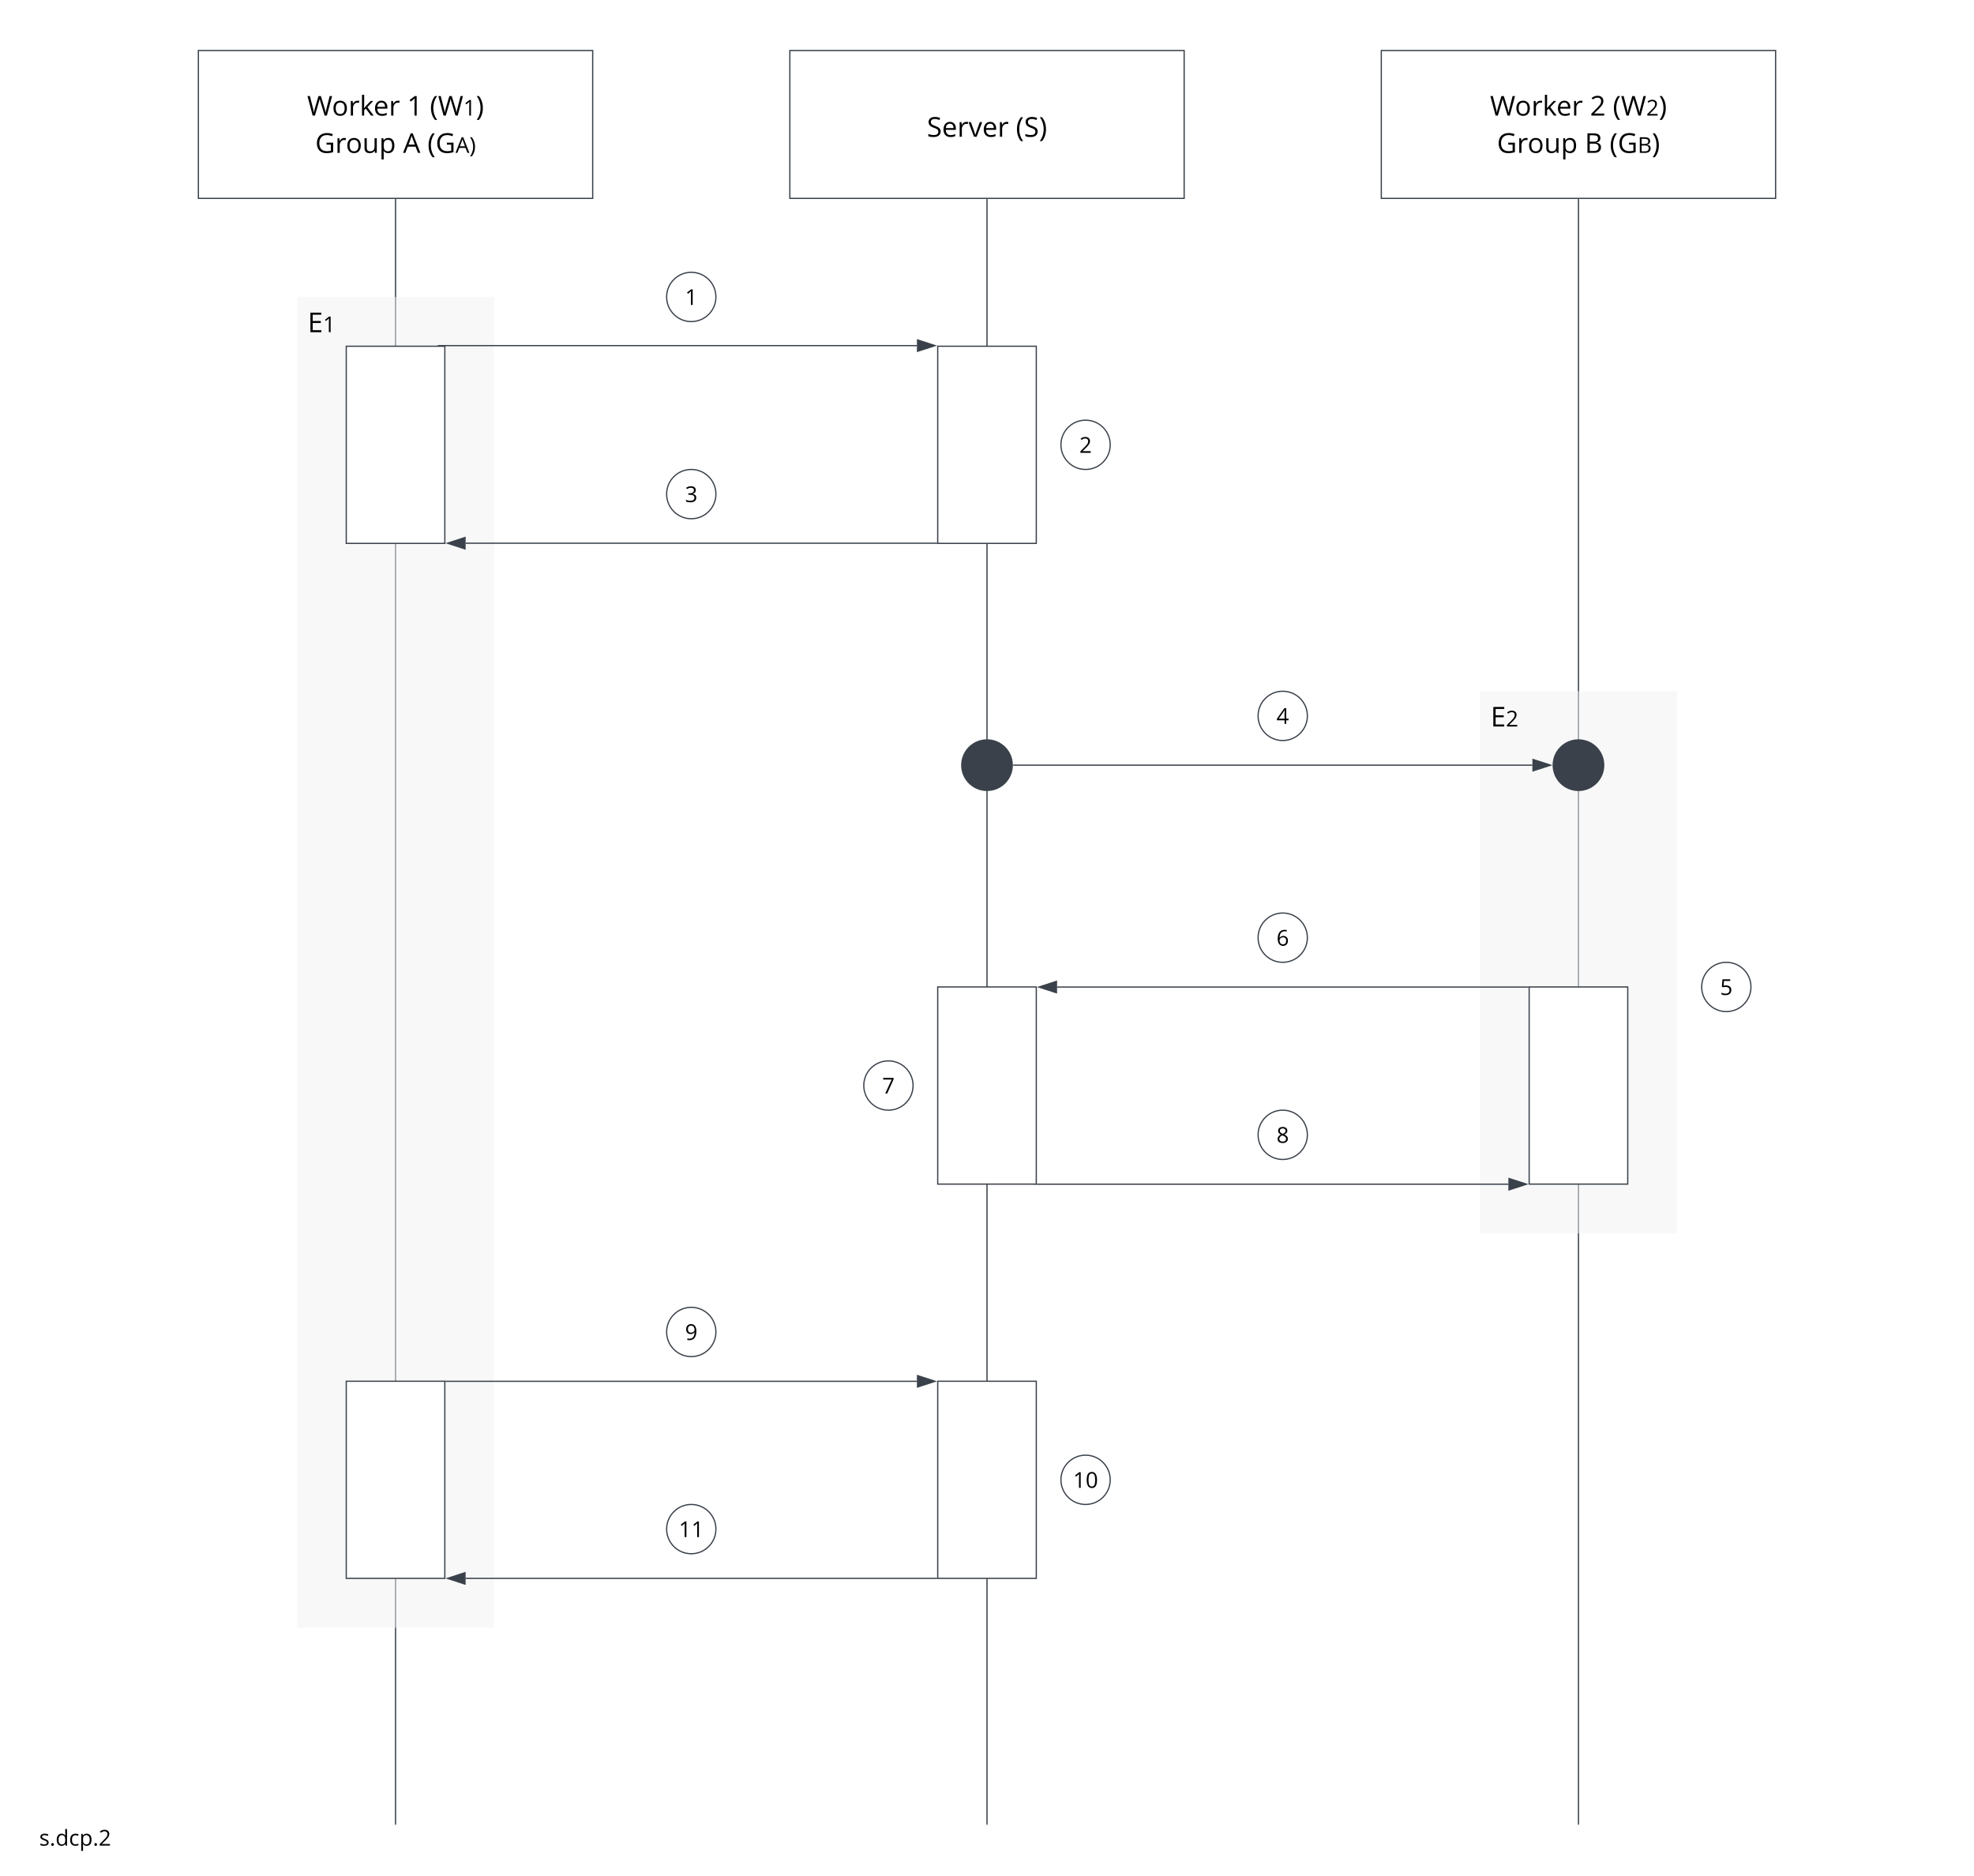
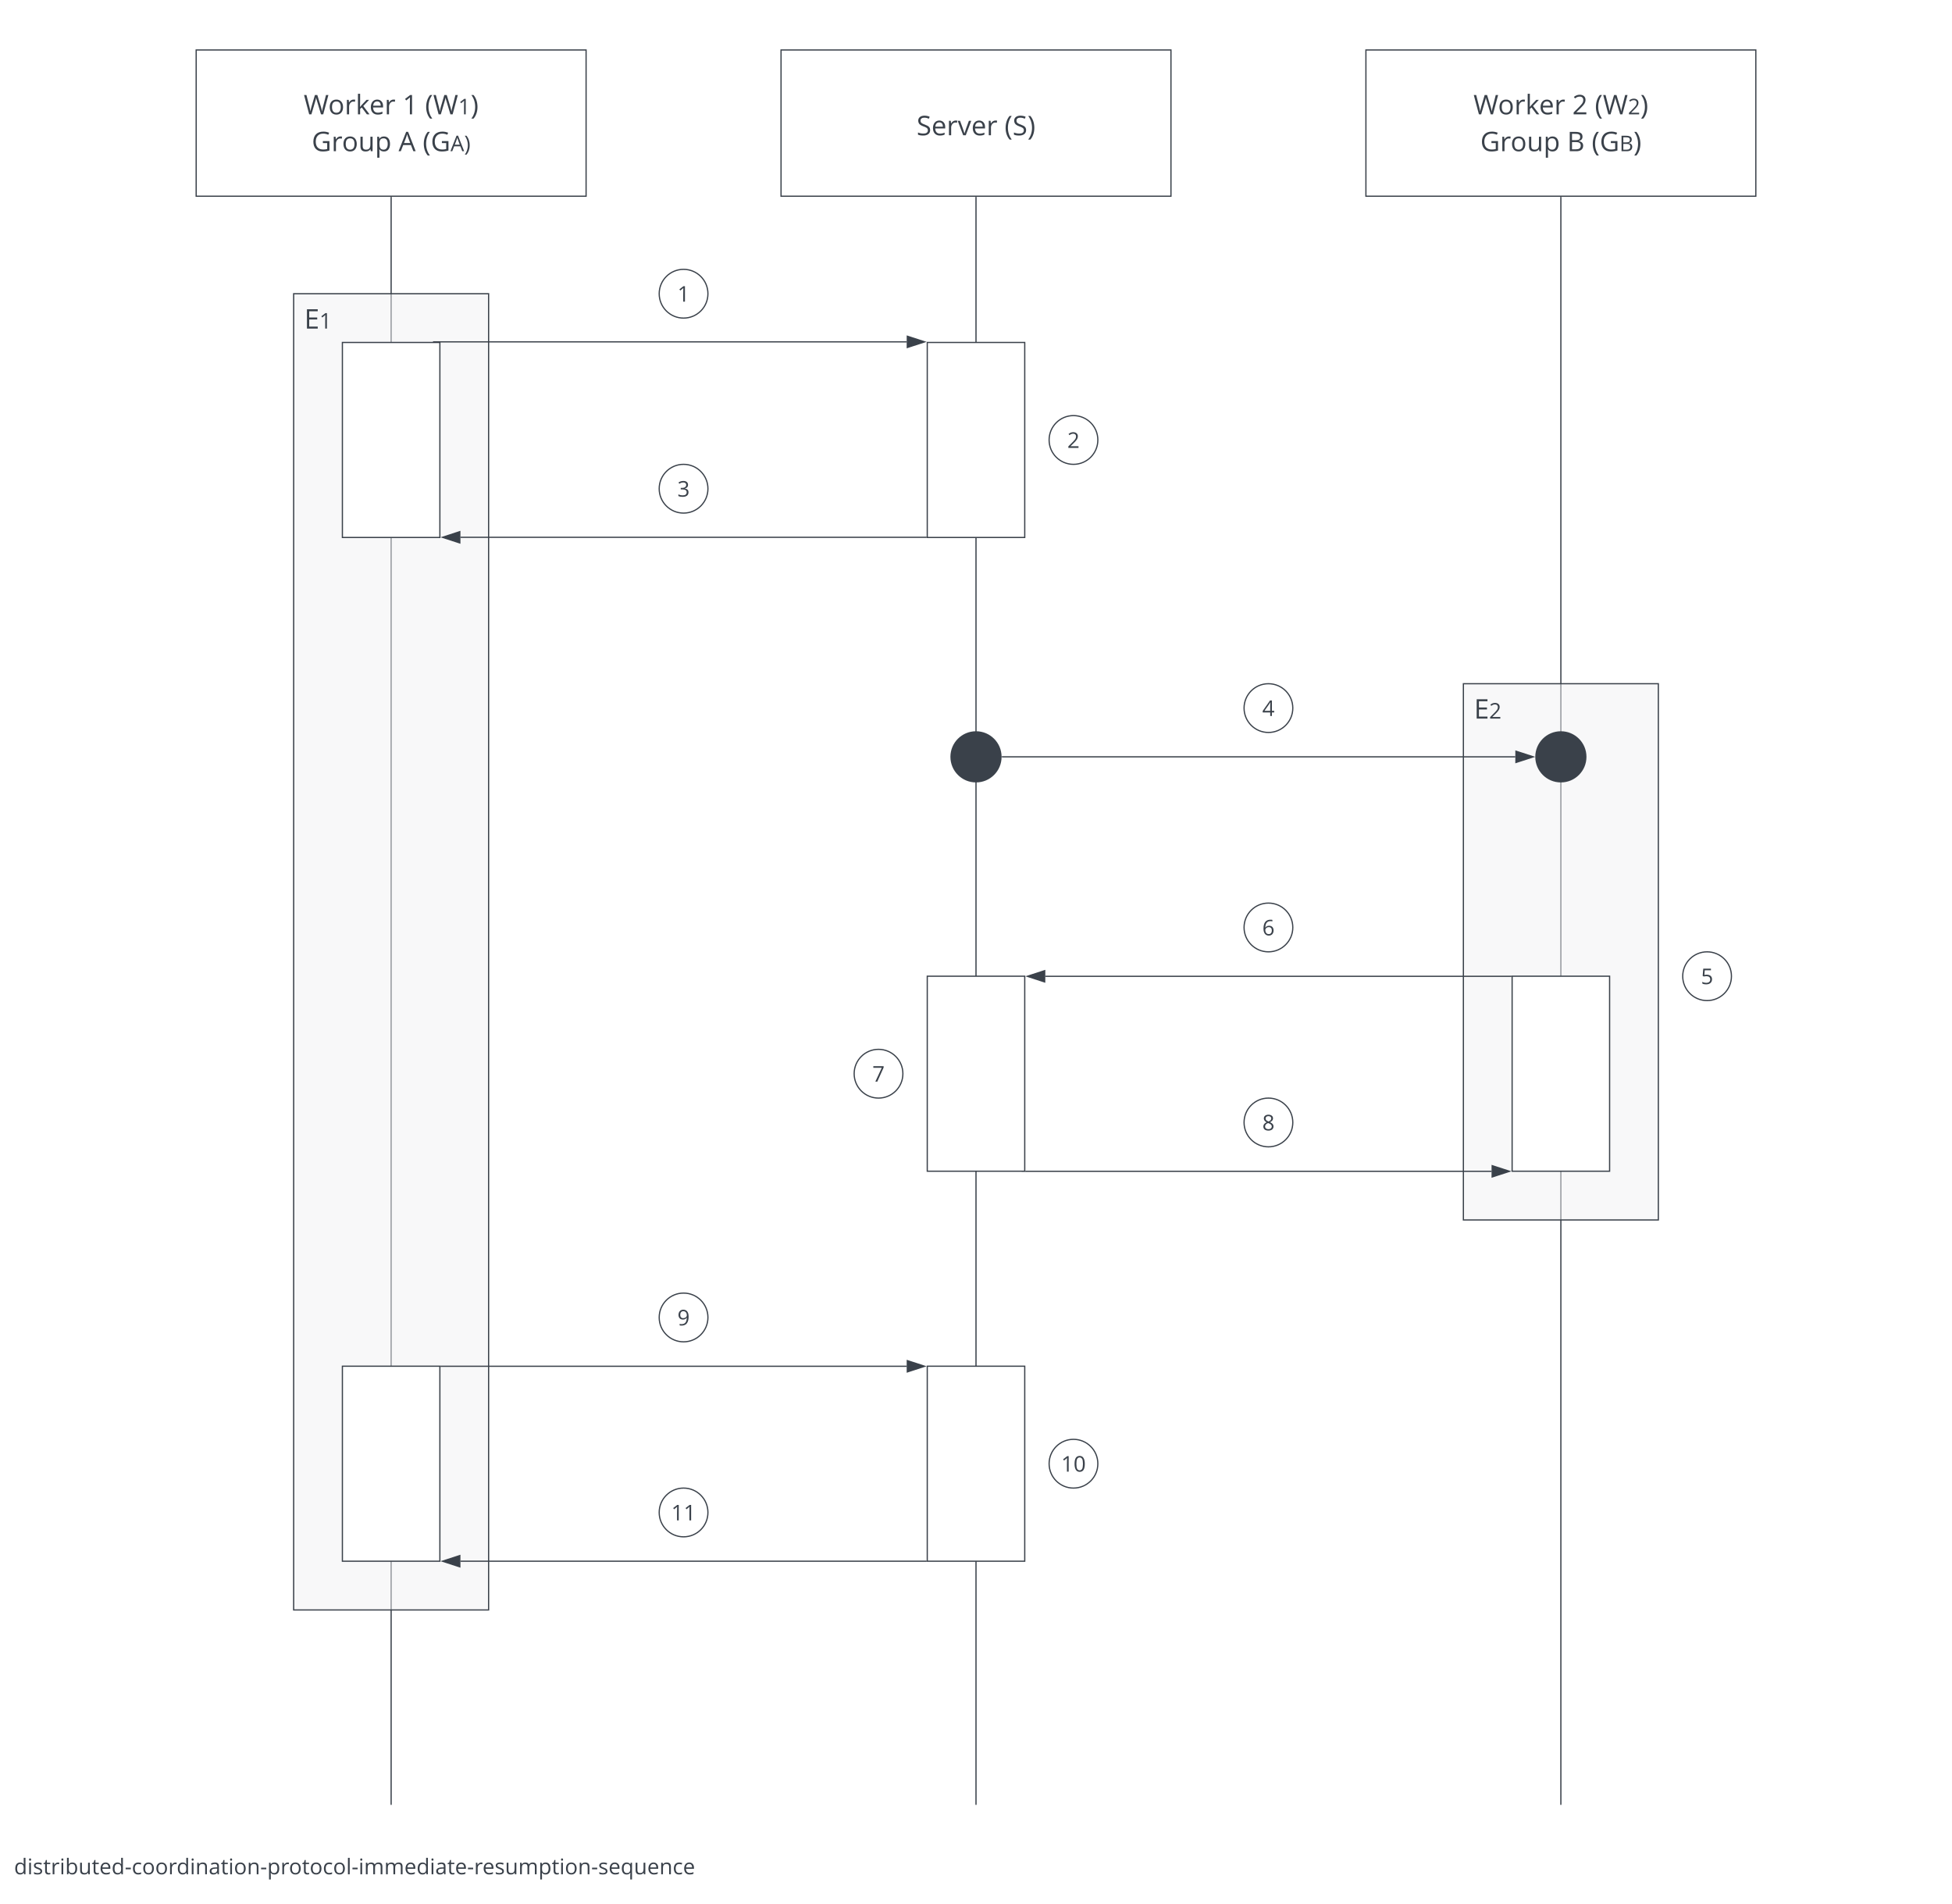
- <svg xmlns="http://www.w3.org/2000/svg" xmlns:ns1="lucid" xmlns:xlink="http://www.w3.org/1999/xlink" width="1602" height="1522">
+ <svg xmlns="http://www.w3.org/2000/svg" xmlns:ns1="lucid" xmlns:xlink="http://www.w3.org/1999/xlink" width="1602" height="1562">
  <g transform="translate(-479 1001)" ns1:page-tab-id="0_0">
    <path d="M0-1500h2500v2500H0z" fill="#fff" />
-     <path d="M480-994a6 6 0 0 1 6-6h1588a6 6 0 0 1 6 6V514a6 6 0 0 1-6 6H486a6 6 0 0 1-6-6z" stroke="#000" stroke-opacity="0" stroke-width="2" fill="#fff" />
+     <path d="M480-994a6 6 0 0 1 6-6h1588a6 6 0 0 1 6 6V554a6 6 0 0 1-6 6H486a6 6 0 0 1-6-6z" stroke="#000" stroke-opacity="0" stroke-width="2" fill="#fff" />
    <path d="M1760-839V479.5" stroke="#3a414a" fill="none" />
    <path d="M1760.47-839h-.94v-.5h.94z" stroke="#3a414a" stroke-width=".05" fill="#3a414a" />
    <path d="M1760 479.5v.5M1280-839V479.5" stroke="#3a414a" fill="none" />
    <path d="M1280.47-839h-.94v-.5h.94z" stroke="#3a414a" stroke-width=".05" fill="#3a414a" />
    <path d="M1280 479.5v.5M800-839V479.5" stroke="#3a414a" fill="none" />
    <path d="M800.48-839h-.96v-.5h.96z" stroke="#3a414a" stroke-width=".05" fill="#3a414a" />
    <path d="M800 479.5v.5" stroke="#3a414a" fill="none" />
-     <path d="M1680-440h160V0h-160zM720-760h160V320H720z" stroke="#000" stroke-opacity="0" fill="#f2f3f5" fill-opacity=".5" />
+     <path d="M1680-440h160V0h-160zM720-760h160V320H720z" stroke="#3a414a" fill="#f2f3f5" fill-opacity=".5" />
    <path d="M640-960h320v120H640z" stroke="#3a414a" fill="#fff" />
    <use xlink:href="#a" transform="matrix(1,0,0,1,645,-955) translate(83.24002 47.81467)" />
    <use xlink:href="#b" transform="matrix(1,0,0,1,645,-955) translate(164.3924 47.81467)" />
    <use xlink:href="#c" transform="matrix(1,0,0,1,645,-955) translate(182.8711 47.81467)" />
    <use xlink:href="#d" transform="matrix(1,0,0,1,645,-955) translate(89.82205 78.07726)" />
    <use xlink:href="#e" transform="matrix(1,0,0,1,645,-955) translate(161.0786 78.07726)" />
    <use xlink:href="#f" transform="matrix(1,0,0,1,645,-955) translate(180.9136 78.07726)" />
    <path d="M1120-960h320v120h-320z" stroke="#3a414a" fill="#fff" />
    <use xlink:href="#g" transform="matrix(1,0,0,1,1125,-955) translate(106.237 65.00217)" />
    <use xlink:href="#h" transform="matrix(1,0,0,1,1125,-955) translate(178.4158 65.00217)" />
    <path d="M1600-960h320v120h-320z" stroke="#3a414a" fill="#fff" />
    <use xlink:href="#a" transform="matrix(1,0,0,1,1605,-955) translate(83.24002 47.81467)" />
    <use xlink:href="#i" transform="matrix(1,0,0,1,1605,-955) translate(164.3924 47.81467)" />
    <use xlink:href="#j" transform="matrix(1,0,0,1,1605,-955) translate(182.8711 47.81467)" />
    <use xlink:href="#d" transform="matrix(1,0,0,1,1605,-955) translate(88.86176 78.07726)" />
    <use xlink:href="#k" transform="matrix(1,0,0,1,1605,-955) translate(160.1183 78.07726)" />
    <use xlink:href="#l" transform="matrix(1,0,0,1,1605,-955) translate(180.2897 78.07726)" />
    <path d="M760-720h80v160h-80zM1240-720h80v160h-80z" stroke="#3a414a" fill="#fff" />
    <path d="M1300-380c0 11.05-8.95 20-20 20s-20-8.95-20-20 8.95-20 20-20 20 8.95 20 20zM1780-380c0 11.05-8.95 20-20 20s-20-8.95-20-20 8.95-20 20-20 20 8.95 20 20z" stroke="#3a414a" stroke-width="2" fill="#3a414a" />
    <path d="M1301.5-380h421.1" stroke="#3a414a" fill="none" />
    <path d="M1301.5-379.52h-.55l.05-.44-.02-.52h.53z" stroke="#3a414a" stroke-width=".05" fill="#3a414a" />
    <path d="M1737.38-380l-14.27 4.63.02-9.26z" stroke="#3a414a" fill="#3a414a" />
    <path d="M720-754a6 6 0 0 1 6-6h28a6 6 0 0 1 6 6v28a6 6 0 0 1-6 6h-28a6 6 0 0 1-6-6z" fill="none" />
    <use xlink:href="#m" transform="matrix(1,0,0,1,720,-760) translate(8.738064 28.62088)" />
    <path d="M834.36-720.5h388.75" stroke="#3a414a" fill="none" />
    <path stroke="#3a414a" stroke-width=".05" fill="#3a414a" />
    <path d="M1237.88-720.5l-14.27 4.63.02-9.26z" stroke="#3a414a" fill="#3a414a" />
    <path d="M1239-560.14H856.88" stroke="#3a414a" fill="none" />
    <path d="M1239.5-559.67h-.5v-.95h.5z" stroke="#3a414a" stroke-width=".05" fill="#3a414a" />
    <path d="M842.12-560.14l14.26-4.64v9.27z" stroke="#3a414a" fill="#3a414a" />
    <path d="M1240-200h80v160h-80zM760 120h80v160h-80zM1240 120h80v160h-80zM1720-200h80v160h-80z" stroke="#3a414a" fill="#fff" />
    <path d="M841 120.05h382.12" stroke="#3a414a" fill="none" />
    <path d="M841 120.53h-.5v-.95h.5z" stroke="#3a414a" stroke-width=".05" fill="#3a414a" />
    <path d="M1237.88 120.05l-14.26 4.64v-9.28z" stroke="#3a414a" fill="#3a414a" />
    <path d="M1239 280H856.88" stroke="#3a414a" fill="none" />
    <path d="M1239.5 280.48h-.5v-.96h.5z" stroke="#3a414a" stroke-width=".05" fill="#3a414a" />
    <path d="M842.12 280l14.26-4.63v9.26z" stroke="#3a414a" fill="#3a414a" />
    <path d="M1719-199.92h-382.12" stroke="#3a414a" fill="none" />
    <path d="M1719.5-199.45h-.5v-.95h.5z" stroke="#3a414a" stroke-width=".05" fill="#3a414a" />
    <path d="M1322.12-199.92l14.27-4.64-.02 9.27z" stroke="#3a414a" fill="#3a414a" />
    <path d="M1060-760c0 11.05-8.95 20-20 20s-20-8.95-20-20 8.95-20 20-20 20 8.95 20 20z" stroke="#3a414a" fill-opacity="0" />
    <use xlink:href="#n" transform="matrix(1,0,0,1,1020,-780) translate(14.92253 26.50174)" />
    <path d="M1380-640c0 11.05-8.95 20-20 20s-20-8.95-20-20 8.95-20 20-20 20 8.95 20 20z" stroke="#3a414a" fill-opacity="0" />
    <use xlink:href="#o" transform="matrix(1,0,0,1,1340,-660) translate(14.92253 26.50174)" />
    <path d="M1680-434a6 6 0 0 1 6-6h28a6 6 0 0 1 6 6v28a6 6 0 0 1-6 6h-28a6 6 0 0 1-6-6z" fill="none" />
    <use xlink:href="#p" transform="matrix(1,0,0,1,1680,-440) translate(8.738064 28.62088)" />
    <path d="M1060-600c0 11.05-8.95 20-20 20s-20-8.95-20-20 8.95-20 20-20 20 8.95 20 20z" stroke="#3a414a" fill-opacity="0" />
    <use xlink:href="#q" transform="matrix(1,0,0,1,1020,-620) translate(14.92253 26.50174)" />
    <path d="M1540-420c0 11.05-8.95 20-20 20s-20-8.95-20-20 8.95-20 20-20 20 8.95 20 20z" stroke="#3a414a" fill-opacity="0" />
    <use xlink:href="#r" transform="matrix(1,0,0,1,1500,-440) translate(14.92253 26.50174)" />
    <path d="M1900-200c0 11.05-8.95 20-20 20s-20-8.95-20-20 8.95-20 20-20 20 8.95 20 20z" stroke="#3a414a" fill-opacity="0" />
    <use xlink:href="#s" transform="matrix(1,0,0,1,1860,-220) translate(14.92253 26.50174)" />
    <path d="M1540-240c0 11.05-8.95 20-20 20s-20-8.95-20-20 8.95-20 20-20 20 8.95 20 20z" stroke="#3a414a" fill-opacity="0" />
    <use xlink:href="#t" transform="matrix(1,0,0,1,1500,-260) translate(14.92253 26.50174)" />
    <path d="M1540-80c0 11.05-8.95 20-20 20s-20-8.95-20-20 8.95-20 20-20 20 8.95 20 20z" stroke="#3a414a" fill-opacity="0" />
    <use xlink:href="#u" transform="matrix(1,0,0,1,1500,-100) translate(14.92253 26.50174)" />
    <path d="M1220-120c0 11.05-8.95 20-20 20s-20-8.95-20-20 8.95-20 20-20 20 8.95 20 20z" stroke="#3a414a" fill-opacity="0" />
    <use xlink:href="#v" transform="matrix(1,0,0,1,1180,-140) translate(14.92253 26.50174)" />
    <path d="M1060 80c0 11.05-8.95 20-20 20s-20-8.95-20-20 8.95-20 20-20 20 8.95 20 20z" stroke="#3a414a" fill-opacity="0" />
    <g>
      <use xlink:href="#w" transform="matrix(1,0,0,1,1020,60) translate(14.92253 26.50174)" />
    </g>
    <path d="M1380 200c0 11.05-8.95 20-20 20s-20-8.95-20-20 8.95-20 20-20 20 8.95 20 20z" stroke="#3a414a" fill-opacity="0" />
    <g>
      <use xlink:href="#x" transform="matrix(1,0,0,1,1340,180) translate(9.840069 26.50174)" />
    </g>
    <path d="M1060 240c0 11.05-8.95 20-20 20s-20-8.95-20-20 8.95-20 20-20 20 8.95 20 20z" stroke="#3a414a" fill-opacity="0" />
    <g>
      <use xlink:href="#y" transform="matrix(1,0,0,1,1020,220) translate(9.840069 26.50174)" />
    </g>
    <path d="M1321-39.92h382.12" stroke="#3a414a" fill="none" />
    <path d="M1321-39.44h-3.5v-.06h3v-.9h.5z" stroke="#3a414a" stroke-width=".05" fill="#3a414a" />
    <path d="M1717.88-39.92l-14.27 4.64.02-9.27z" stroke="#3a414a" fill="#3a414a" />
-     <path d="M480 466a6 6 0 0 1 6-6h108a6 6 0 0 1 6 6v48a6 6 0 0 1-6 6H486a6 6 0 0 1-6-6z" fill="none" />
-     <g>
-       <use xlink:href="#z" transform="matrix(1,0,0,1,480,460) translate(30.82031 36.8967)" />
+     <path d="M480 506a6 6 0 0 1 6-6h568a6 6 0 0 1 6 6v48a6 6 0 0 1-6 6H486a6 6 0 0 1-6-6z" fill="none" />
+     <g>
+       <use xlink:href="#z" transform="matrix(1,0,0,1,480,500) translate(10.53819 36.8967)" />
    </g>
    <defs>
-       <path d="M1477 0h-168c-114-383-232-756-342-1143-19-66-26-106-27-119-15 88-39 184-70 289L584 0H416L27-1462h180l231 903c32 127 55 241 70 344 18-122 46-241 80-358l262-889h180l275 897c32 103 59 220 81 350 13-95 37-210 72-346l230-901h180" id="A" />
-       <path d="M621-1116c316 0 501 239 501 567 0 339-180 575-508 569S119-212 115-549c-4-339 178-567 506-567zm-5 141c-239 0-329 168-329 426 0 255 93 430 331 430s332-174 332-430-95-426-334-426" id="B" />
-       <path d="M340-893c80-153 237-262 467-211l-23 154c-45-10-85-15-120-15-184-3-322 182-322 377V0H176v-1096h137l19 203h8" id="C" />
-       <path d="M340-561c134-179 332-366 485-535h197L578-629 1053 0H852L465-518 340-410V0H176v-1556h164c-4 336 9 669-8 995h8" id="D" />
-       <path d="M995-51C878-2 799 19 639 20c-329 2-524-221-524-559 0-326 172-577 481-577 278 0 451 210 446 493v105H287c4 242 121 392 358 393 118 0 235-25 350-74v148zM864-653c2-195-85-324-270-324-190 0-288 139-303 324h573" id="E" />
+       <path fill="#3a414a" d="M1477 0h-168c-114-383-232-756-342-1143-19-66-26-106-27-119-15 88-39 184-70 289L584 0H416L27-1462h180l231 903c32 127 55 241 70 344 18-122 46-241 80-358l262-889h180l275 897c32 103 59 220 81 350 13-95 37-210 72-346l230-901h180" id="A" />
+       <path fill="#3a414a" d="M621-1116c316 0 501 239 501 567 0 339-180 575-508 569S119-212 115-549c-4-339 178-567 506-567zm-5 141c-239 0-329 168-329 426 0 255 93 430 331 430s332-174 332-430-95-426-334-426" id="B" />
+       <path fill="#3a414a" d="M340-893c80-153 237-262 467-211l-23 154c-45-10-85-15-120-15-184-3-322 182-322 377V0H176v-1096h137l19 203h8" id="C" />
+       <path fill="#3a414a" d="M340-561c134-179 332-366 485-535h197L578-629 1053 0H852L465-518 340-410V0H176v-1556h164c-4 336 9 669-8 995h8" id="D" />
+       <path fill="#3a414a" d="M995-51C878-2 799 19 639 20c-329 2-524-221-524-559 0-326 172-577 481-577 278 0 451 210 446 493v105H287c4 242 121 392 358 393 118 0 235-25 350-74v148zM864-653c2-195-85-324-270-324-190 0-288 139-303 324h573" id="E" />
      <g id="a">
        <use transform="matrix(0.01085069,0,0,0.01085069,0,0)" xlink:href="#A" />
        <use transform="matrix(0.01085069,0,0,0.01085069,20.12804,0)" xlink:href="#B" />
        <use transform="matrix(0.01085069,0,0,0.01085069,33.55035,0)" xlink:href="#C" />
        <use transform="matrix(0.01085069,0,0,0.01085069,42.62153,0)" xlink:href="#D" />
        <use transform="matrix(0.01085069,0,0,0.01085069,53.84115,0)" xlink:href="#E" />
        <use transform="matrix(0.01085069,0,0,0.01085069,66.30859,0)" xlink:href="#C" />
      </g>
-       <path d="M715 0H553c4-427-9-874 8-1288-79 77-94 81-285 239l-88-114 387-299h140V0" id="F" />
+       <path fill="#3a414a" d="M715 0H553c4-427-9-874 8-1288-79 77-94 81-285 239l-88-114 387-299h140V0" id="F" />
      <use transform="matrix(0.01085069,0,0,0.01085069,0,0)" xlink:href="#F" id="b" />
-       <path d="M383 324C201 116 82-188 82-561c0-378 120-688 301-901h162c-172 227-289 529-289 899 0 361 122 665 287 887H383" id="G" />
-       <path d="M223-1462c182 213 301 524 301 901 0 373-119 679-301 885H63c166-222 287-526 287-887 0-369-117-672-289-899h162" id="H" />
+       <path fill="#3a414a" d="M383 324C201 116 82-188 82-561c0-378 120-688 301-901h162c-172 227-289 529-289 899 0 361 122 665 287 887H383" id="G" />
+       <path fill="#3a414a" d="M223-1462c182 213 301 524 301 901 0 373-119 679-301 885H63c166-222 287-526 287-887 0-369-117-672-289-899h162" id="H" />
      <g id="c">
        <use transform="matrix(0.01085069,0,0,0.01085069,0,0)" xlink:href="#G" />
        <use transform="matrix(0.01085069,0,0,0.01085069,6.575521,0)" xlink:href="#A" />
        <use transform="matrix(0.008680556,0,0,0.008680556,27.14844,0)" xlink:href="#F" />
        <use transform="matrix(0.01085069,0,0,0.01085069,37.31337,0)" xlink:href="#H" />
      </g>
-       <path d="M305-731c0 386 189 602 569 602 101 0 200-12 297-35v-450H844v-152h497v711c-160 50-302 75-514 75-450 0-708-292-702-751 7-475 281-752 758-752 156 0 301 29 436 86l-66 150c-132-56-259-84-381-84-359-3-567 235-567 600" id="I" />
-       <path d="M563 20c-271 0-399-123-399-399v-717h168v711c1 177 76 266 252 266 250 0 331-135 331-401v-576h166V0H944l-24-147h-9C848-44 724 20 563 20" id="J" />
-       <path d="M1141-549c0 329-147 569-455 569-159 0-273-61-344-161h-12c23 199 7 418 12 633H176v-1588h135l23 150h8c77-108 175-170 344-170 311 0 455 237 455 567zm-172-2c0-242-88-424-307-424-256 0-323 154-320 426 3 280 68 430 324 430 213 0 303-196 303-432" id="K" />
+       <path fill="#3a414a" d="M305-731c0 386 189 602 569 602 101 0 200-12 297-35v-450H844v-152h497v711c-160 50-302 75-514 75-450 0-708-292-702-751 7-475 281-752 758-752 156 0 301 29 436 86l-66 150c-132-56-259-84-381-84-359-3-567 235-567 600" id="I" />
+       <path fill="#3a414a" d="M563 20c-271 0-399-123-399-399v-717h168v711c1 177 76 266 252 266 250 0 331-135 331-401v-576h166V0H944l-24-147h-9C848-44 724 20 563 20" id="J" />
+       <path fill="#3a414a" d="M1141-549c0 329-147 569-455 569-159 0-273-61-344-161h-12c23 199 7 418 12 633H176v-1588h135l23 150h8c77-108 175-170 344-170 311 0 455 237 455 567zm-172-2c0-242-88-424-307-424-256 0-323 154-320 426 3 280 68 430 324 430 213 0 303-196 303-432" id="K" />
      <g id="d">
        <use transform="matrix(0.01085069,0,0,0.01085069,0,0)" xlink:href="#I" />
        <use transform="matrix(0.01085069,0,0,0.01085069,16.17839,0)" xlink:href="#C" />
        <use transform="matrix(0.01085069,0,0,0.01085069,24.80469,0)" xlink:href="#B" />
        <use transform="matrix(0.01085069,0,0,0.01085069,38.227,0)" xlink:href="#J" />
        <use transform="matrix(0.01085069,0,0,0.01085069,51.86632,0)" xlink:href="#K" />
      </g>
-       <path d="M1120 0L938-465H352L172 0H0l578-1468h143L1296 0h-176zM885-618c-81-228-168-420-238-664-57 230-159 449-235 664h473" id="L" />
+       <path fill="#3a414a" d="M1120 0L938-465H352L172 0H0l578-1468h143L1296 0h-176zM885-618c-81-228-168-420-238-664-57 230-159 449-235 664h473" id="L" />
      <use transform="matrix(0.01085069,0,0,0.01085069,0,0)" xlink:href="#L" id="e" />
      <g id="f">
        <use transform="matrix(0.01085069,0,0,0.01085069,0,0)" xlink:href="#G" />
        <use transform="matrix(0.01085069,0,0,0.01085069,6.575521,0)" xlink:href="#I" />
        <use transform="matrix(0.008680556,0,0,0.008680556,22.75391,0)" xlink:href="#L" />
        <use transform="matrix(0.008680556,0,0,0.008680556,34.00391,0)" xlink:href="#H" />
      </g>
-       <path d="M584-1331c-162 0-287 69-287 219 0 118 43 164 123 214 44 28 112 56 203 89 153 55 259 113 317 176s86 144 86 244c-1 276-228 409-520 409-173 0-307-22-400-67v-164c109 46 257 81 406 82 199 1 342-68 342-244 0-120-47-164-132-214-47-28-121-58-218-93-136-49-234-106-292-173s-87-154-87-261c-1-239 209-369 463-369 145 0 279 27 401 80l-53 148c-121-51-238-76-352-76" id="M" />
-       <path d="M516-150c94-315 146-423 332-946h178L610 0H416L0-1096h178c98 281 253 670 330 946h8" id="N" />
+       <path fill="#3a414a" d="M584-1331c-162 0-287 69-287 219 0 118 43 164 123 214 44 28 112 56 203 89 153 55 259 113 317 176s86 144 86 244c-1 276-228 409-520 409-173 0-307-22-400-67v-164c109 46 257 81 406 82 199 1 342-68 342-244 0-120-47-164-132-214-47-28-121-58-218-93-136-49-234-106-292-173s-87-154-87-261c-1-239 209-369 463-369 145 0 279 27 401 80l-53 148c-121-51-238-76-352-76" id="M" />
+       <path fill="#3a414a" d="M516-150c94-315 146-423 332-946h178L610 0H416L0-1096h178c98 281 253 670 330 946h8" id="N" />
      <g id="g">
        <use transform="matrix(0.01085069,0,0,0.01085069,0,0)" xlink:href="#M" />
        <use transform="matrix(0.01085069,0,0,0.01085069,12.19618,0)" xlink:href="#E" />
        <use transform="matrix(0.01085069,0,0,0.01085069,24.66363,0)" xlink:href="#C" />
        <use transform="matrix(0.01085069,0,0,0.01085069,33.73481,0)" xlink:href="#N" />
        <use transform="matrix(0.01085069,0,0,0.01085069,44.86762,0)" xlink:href="#E" />
        <use transform="matrix(0.01085069,0,0,0.01085069,57.33507,0)" xlink:href="#C" />
      </g>
      <g id="h">
        <use transform="matrix(0.01085069,0,0,0.01085069,0,0)" xlink:href="#G" />
        <use transform="matrix(0.01085069,0,0,0.01085069,6.575521,0)" xlink:href="#M" />
        <use transform="matrix(0.01085069,0,0,0.01085069,18.7717,0)" xlink:href="#H" />
      </g>
-       <path d="M559-1483c258 0 441 142 440 389 0 93-26 184-78 275-109 192-433 475-612 657v8h752V0H100v-143c177-182 479-462 617-641 67-87 110-168 112-303 2-158-106-258-268-254-165 4-240 52-354 139l-88-113c135-112 281-168 440-168" id="O" />
+       <path fill="#3a414a" d="M559-1483c258 0 441 142 440 389 0 93-26 184-78 275-109 192-433 475-612 657v8h752V0H100v-143c177-182 479-462 617-641 67-87 110-168 112-303 2-158-106-258-268-254-165 4-240 52-354 139l-88-113c135-112 281-168 440-168" id="O" />
      <use transform="matrix(0.01085069,0,0,0.01085069,0,0)" xlink:href="#O" id="i" />
      <g id="j">
        <use transform="matrix(0.01085069,0,0,0.01085069,0,0)" xlink:href="#G" />
        <use transform="matrix(0.01085069,0,0,0.01085069,6.575521,0)" xlink:href="#A" />
        <use transform="matrix(0.008680556,0,0,0.008680556,27.14844,0)" xlink:href="#O" />
        <use transform="matrix(0.01085069,0,0,0.01085069,37.31337,0)" xlink:href="#H" />
      </g>
-       <path d="M1214-416C1213-138 1004 0 711 0H201v-1462h413c194 0 334 29 421 87s130 150 130 275c0 188-114 295-284 324v10c222 38 333 155 333 350zm-225-667c0-194-147-232-368-232H371v479h280c219-3 338-46 338-247zm43 655c0-204-147-264-370-264H371v547h305c220-1 356-73 356-283" id="P" />
+       <path fill="#3a414a" d="M1214-416C1213-138 1004 0 711 0H201v-1462h413c194 0 334 29 421 87s130 150 130 275c0 188-114 295-284 324v10c222 38 333 155 333 350zm-225-667c0-194-147-232-368-232H371v479h280c219-3 338-46 338-247zm43 655c0-204-147-264-370-264H371v547h305c220-1 356-73 356-283" id="P" />
      <use transform="matrix(0.01085069,0,0,0.01085069,0,0)" xlink:href="#P" id="k" />
      <g id="l">
        <use transform="matrix(0.01085069,0,0,0.01085069,0,0)" xlink:href="#G" />
        <use transform="matrix(0.01085069,0,0,0.01085069,6.575521,0)" xlink:href="#I" />
        <use transform="matrix(0.008680556,0,0,0.008680556,22.75391,0)" xlink:href="#P" />
        <use transform="matrix(0.01085069,0,0,0.01085069,34.273,0)" xlink:href="#H" />
      </g>
-       <path d="M1016 0H201v-1462h815v151H371v471h606v150H371v538h645V0" id="Q" />
+       <path fill="#3a414a" d="M1016 0H201v-1462h815v151H371v471h606v150H371v538h645V0" id="Q" />
      <g id="m">
        <use transform="matrix(0.01085069,0,0,0.01085069,0,0)" xlink:href="#Q" />
        <use transform="matrix(0.008680556,0,0,0.008680556,12.35894,0)" xlink:href="#F" />
      </g>
      <use transform="matrix(0.008680556,0,0,0.008680556,0,0)" xlink:href="#F" id="n" />
      <use transform="matrix(0.008680556,0,0,0.008680556,0,0)" xlink:href="#O" id="o" />
      <g id="p">
        <use transform="matrix(0.01085069,0,0,0.01085069,0,0)" xlink:href="#Q" />
        <use transform="matrix(0.008680556,0,0,0.008680556,12.35894,0)" xlink:href="#O" />
      </g>
-       <path d="M557-1483c261-2 449 121 449 365 0 202-125 312-301 348v8c212 25 346 130 346 348 0 303-232 437-557 434C328 19 210-2 94-59v-158c108 55 257 96 406 96 253 0 379-99 379-297 0-177-139-266-418-266H317v-143h146c207 3 370-92 371-285 1-150-117-233-273-229-171 4-249 44-375 122l-84-112c109-87 268-150 455-152" id="R" />
+       <path fill="#3a414a" d="M557-1483c261-2 449 121 449 365 0 202-125 312-301 348v8c212 25 346 130 346 348 0 303-232 437-557 434C328 19 210-2 94-59v-158c108 55 257 96 406 96 253 0 379-99 379-297 0-177-139-266-418-266H317v-143h146c207 3 370-92 371-285 1-150-117-233-273-229-171 4-249 44-375 122l-84-112c109-87 268-150 455-152" id="R" />
      <use transform="matrix(0.008680556,0,0,0.008680556,0,0)" xlink:href="#R" id="q" />
-       <path d="M1130-336H913V0H754v-336H43v-145l694-989h176v983h217v151zM754-487c2-284-7-530 10-809h-8c-32 64-61 118-90 159L209-487h545" id="S" />
+       <path fill="#3a414a" d="M1130-336H913V0H754v-336H43v-145l694-989h176v983h217v151zM754-487c2-284-7-530 10-809h-8c-32 64-61 118-90 159L209-487h545" id="S" />
      <use transform="matrix(0.008680556,0,0,0.008680556,0,0)" xlink:href="#S" id="r" />
-       <path d="M512-123c223 0 372-106 371-323 0-204-125-306-375-306-63 0-148 10-254 29l-86-55 55-684h727v153H365l-37 439c77-15 153-23 229-23 289 0 496 151 496 428 0 312-221 485-543 485-165 0-290-26-377-79v-160c85 57 241 96 379 96" id="T" />
+       <path fill="#3a414a" d="M512-123c223 0 372-106 371-323 0-204-125-306-375-306-63 0-148 10-254 29l-86-55 55-684h727v153H365l-37 439c77-15 153-23 229-23 289 0 496 151 496 428 0 312-221 485-543 485-165 0-290-26-377-79v-160c85 57 241 96 379 96" id="T" />
      <use transform="matrix(0.008680556,0,0,0.008680556,0,0)" xlink:href="#T" id="s" />
-       <path d="M610 20c-332-4-493-282-493-645 0-287 55-503 167-645s277-213 496-213c75 0 135 6 178 19v143c-51-17-110-25-176-25-157 0-276 48-359 146S295-948 287-739h12c73-115 189-172 348-172 263 0 424 177 424 442 0 293-175 492-461 489zM287-506c0 212 112 385 321 385 200 0 299-137 299-348 0-191-98-312-291-311-128 1-231 59-284 139-30 43-45 88-45 135" id="U" />
+       <path fill="#3a414a" d="M610 20c-332-4-493-282-493-645 0-287 55-503 167-645s277-213 496-213c75 0 135 6 178 19v143c-51-17-110-25-176-25-157 0-276 48-359 146S295-948 287-739h12c73-115 189-172 348-172 263 0 424 177 424 442 0 293-175 492-461 489zM287-506c0 212 112 385 321 385 200 0 299-137 299-348 0-191-98-312-291-311-128 1-231 59-284 139-30 43-45 88-45 135" id="U" />
      <use transform="matrix(0.008680556,0,0,0.008680556,0,0)" xlink:href="#U" id="t" />
-       <path d="M152-1135c0-225 192-348 432-348 245 0 434 118 434 350 0 72-22 138-67 197S835-823 737-774c119 57 203 116 253 178s75 135 75 217c0 256-203 399-475 399-288 0-486-123-486-393 0-167 102-298 306-391-92-52-158-108-198-168s-60-128-60-203zM586-115c184 0 314-89 315-262 0-65-26-123-78-173s-143-99-272-146c-99 43-171 90-216 142s-67 113-67 185c1 172 134 254 318 254zm268-1013c-1-144-117-220-272-220-153 0-266 77-267 220 0 61 20 114 59 158s112 88 218 132c95-40 162-83 202-129s60-100 60-161" id="V" />
+       <path fill="#3a414a" d="M152-1135c0-225 192-348 432-348 245 0 434 118 434 350 0 72-22 138-67 197S835-823 737-774c119 57 203 116 253 178s75 135 75 217c0 256-203 399-475 399-288 0-486-123-486-393 0-167 102-298 306-391-92-52-158-108-198-168s-60-128-60-203zM586-115c184 0 314-89 315-262 0-65-26-123-78-173s-143-99-272-146c-99 43-171 90-216 142s-67 113-67 185c1 172 134 254 318 254zm268-1013c-1-144-117-220-272-220-153 0-266 77-267 220 0 61 20 114 59 158s112 88 218 132c95-40 162-83 202-129s60-100 60-161" id="V" />
      <use transform="matrix(0.008680556,0,0,0.008680556,0,0)" xlink:href="#V" id="u" />
-       <path d="M285 0l606-1309H94v-153h973v133L469 0H285" id="W" />
+       <path fill="#3a414a" d="M285 0l606-1309H94v-153h973v133L469 0H285" id="W" />
      <use transform="matrix(0.008680556,0,0,0.008680556,0,0)" xlink:href="#W" id="v" />
-       <path d="M106-991c0-291 181-498 463-492 348 8 492 281 492 645 0 572-221 858-664 858-77 0-139-7-184-20v-143c53 17 114 26 182 26 356 0 482-232 496-604h-12c-67 103-189 169-351 170-262 2-422-172-422-440zm787 35c0-214-113-380-324-385-199-4-300 142-299 348 1 191 96 313 291 309 180-3 332-102 332-272" id="X" />
+       <path fill="#3a414a" d="M106-991c0-291 181-498 463-492 348 8 492 281 492 645 0 572-221 858-664 858-77 0-139-7-184-20v-143c53 17 114 26 182 26 356 0 482-232 496-604h-12c-67 103-189 169-351 170-262 2-422-172-422-440zm787 35c0-214-113-380-324-385-199-4-300 142-299 348 1 191 96 313 291 309 180-3 332-102 332-272" id="X" />
      <use transform="matrix(0.008680556,0,0,0.008680556,0,0)" xlink:href="#X" id="w" />
-       <path d="M1069-733c0 253-39 441-119 566S748 20 584 20c-157 0-277-64-359-192S102-486 102-733c0-255 40-444 119-567s200-185 363-185c159 0 280 64 362 193s123 315 123 559zm-724-463c-95 160-94 768 0 928 55 94 130 145 239 145 111 0 185-52 240-147 94-164 94-761 0-924-55-95-129-147-240-147-109 0-184 52-239 145" id="Y" />
+       <path fill="#3a414a" d="M1069-733c0 253-39 441-119 566S748 20 584 20c-157 0-277-64-359-192S102-486 102-733c0-255 40-444 119-567s200-185 363-185c159 0 280 64 362 193s123 315 123 559zm-724-463c-95 160-94 768 0 928 55 94 130 145 239 145 111 0 185-52 240-147 94-164 94-761 0-924-55-95-129-147-240-147-109 0-184 52-239 145" id="Y" />
      <g id="x">
        <use transform="matrix(0.008680556,0,0,0.008680556,0,0)" xlink:href="#F" />
        <use transform="matrix(0.008680556,0,0,0.008680556,10.16493,0)" xlink:href="#Y" />
      </g>
      <g id="y">
        <use transform="matrix(0.008680556,0,0,0.008680556,0,0)" xlink:href="#F" />
        <use transform="matrix(0.008680556,0,0,0.008680556,10.16493,0)" xlink:href="#F" />
      </g>
-       <path d="M502-977c-130 0-238 32-238 139 0 75 39 101 95 134 33 19 97 46 192 81 130 48 217 95 263 143s69 108 69 181C883-73 695 20 449 20 304 20 190-3 109-49v-154c91 47 216 86 344 86 149 0 270-36 270-168 0-43-21-76-55-109-56-55-367-158-434-208-74-55-128-109-128-225 0-327 490-342 754-217l-59 135c-110-45-210-68-299-68" id="Z" />
-       <path d="M270 29c-76 0-118-48-118-135 0-84 38-135 118-136 81 0 123 51 123 136 0 82-44 135-123 135" id="aa" />
-       <path d="M115-545c0-330 146-571 454-571 149 0 263 54 342 162h13c-20-185-8-401-11-602h166V0H944l-22-147h-9C836-36 722 20 569 20c-309 0-454-234-454-565zm172 2c0 249 78 424 303 424 257 0 327-150 323-426-4-282-68-432-325-432-220 0-301 191-301 434" id="ab" />
-       <path d="M287-543c-1 247 91 418 323 418 91 0 185-20 281-59v147C818 1 725 20 614 20c-329 0-499-221-499-561 0-349 172-575 510-575 96 0 221 26 282 57l-51 141c-61-25-157-50-235-51-223 0-334 142-334 426" id="ac" />
+       <path fill="#3a414a" d="M115-545c0-330 146-571 454-571 149 0 263 54 342 162h13c-20-185-8-401-11-602h166V0H944l-22-147h-9C836-36 722 20 569 20c-309 0-454-234-454-565zm172 2c0 249 78 424 303 424 257 0 327-150 323-426-4-282-68-432-325-432-220 0-301 191-301 434" id="Z" />
+       <path fill="#3a414a" d="M342 0H176v-1096h166V0zm-82-1282c-61 0-98-43-98-111 0-69 36-110 98-110 59 0 98 43 98 110s-39 111-98 111" id="aa" />
+       <path fill="#3a414a" d="M502-977c-130 0-238 32-238 139 0 75 39 101 95 134 33 19 97 46 192 81 130 48 217 95 263 143s69 108 69 181C883-73 695 20 449 20 304 20 190-3 109-49v-154c91 47 216 86 344 86 149 0 270-36 270-168 0-43-21-76-55-109-56-55-367-158-434-208-74-55-128-109-128-225 0-327 490-342 754-217l-59 135c-110-45-210-68-299-68" id="ab" />
+       <path fill="#3a414a" d="M354-322c-2 123 60 204 176 205 51 1 114-10 150-20v127C647 7 557 20 506 20 294 20 188-92 188-315v-652H31v-80l157-69 70-234h96v254h318v129H354v645" id="ac" />
+       <path fill="#3a414a" d="M686 20c-159 0-273-61-344-161h-12L295 0H176v-1556h166c-2 198 6 423-8 606h8c77-109 192-164 344-164 310 0 455 234 455 565 0 329-147 569-455 569zm283-571c0-257-72-424-307-424-256 0-320 146-320 426s68 430 324 430c228 0 303-184 303-432" id="ad" />
+       <path fill="#3a414a" d="M84-473v-152h491v152H84" id="ae" />
+       <path fill="#3a414a" d="M287-543c-1 247 91 418 323 418 91 0 185-20 281-59v147C818 1 725 20 614 20c-329 0-499-221-499-561 0-349 172-575 510-575 96 0 221 26 282 57l-51 141c-61-25-157-50-235-51-223 0-334 142-334 426" id="af" />
+       <path fill="#3a414a" d="M694-1116c270 0 399 125 398 401V0H926v-709c-1-177-76-266-252-266-250 0-332 133-332 400V0H176v-1096h135l27 150h8c62-101 190-170 348-170" id="ag" />
+       <path fill="#3a414a" d="M588-1114c260 0 384 106 385 366V0H850l-33-156h-8C708-34 639 17 442 20 231 23 94-94 94-303c0-221 177-337 531-348l186-6c11-203-40-320-233-320-91 0-195 28-310 84l-51-127c97-53 229-94 371-94zM268-301c-1 123 81 184 207 184 203 0 334-120 332-323v-99c-257 14-539-7-539 238" id="ah" />
+       <path fill="#3a414a" d="M342 0H176v-1556h166V0" id="ai" />
+       <path fill="#3a414a" d="M1368-1116c259 2 372 131 371 401V0h-166v-713c0-168-66-262-230-262-221 0-303 131-303 363V0H874v-713c-1-169-66-262-231-262-235 0-301 142-301 400V0H176v-1096h135l27 150h8c56-99 174-170 324-170 171 0 283 62 336 186h8c60-108 189-187 354-186" id="aj" />
+       <path fill="#3a414a" d="M287-543c0 246 78 424 303 424 259 0 323-148 323-426 0-279-71-432-325-432-220 0-301 191-301 434zm-172-2c0-328 147-571 454-571 150 0 265 57 346 170h9l24-150h131V492H913c5-208-11-450 11-639h-13C834-36 719 20 565 20c-305 0-450-240-450-565" id="ak" />
      <g id="z">
        <use transform="matrix(0.008680556,0,0,0.008680556,0,0)" xlink:href="#Z" />
-         <use transform="matrix(0.008680556,0,0,0.008680556,8.480903,0)" xlink:href="#aa" />
-         <use transform="matrix(0.008680556,0,0,0.008680556,13.21181,0)" xlink:href="#ab" />
-         <use transform="matrix(0.008680556,0,0,0.008680556,24.1059,0)" xlink:href="#ac" />
-         <use transform="matrix(0.008680556,0,0,0.008680556,32.56944,0)" xlink:href="#K" />
-         <use transform="matrix(0.008680556,0,0,0.008680556,43.46354,0)" xlink:href="#aa" />
-         <use transform="matrix(0.008680556,0,0,0.008680556,48.19444,0)" xlink:href="#O" />
+         <use transform="matrix(0.008680556,0,0,0.008680556,10.8941,0)" xlink:href="#aa" />
+         <use transform="matrix(0.008680556,0,0,0.008680556,15.39062,0)" xlink:href="#ab" />
+         <use transform="matrix(0.008680556,0,0,0.008680556,23.87153,0)" xlink:href="#ac" />
+         <use transform="matrix(0.008680556,0,0,0.008680556,30.14757,0)" xlink:href="#C" />
+         <use transform="matrix(0.008680556,0,0,0.008680556,37.40451,0)" xlink:href="#aa" />
+         <use transform="matrix(0.008680556,0,0,0.008680556,41.90104,0)" xlink:href="#ad" />
+         <use transform="matrix(0.008680556,0,0,0.008680556,52.79514,0)" xlink:href="#J" />
+         <use transform="matrix(0.008680556,0,0,0.008680556,63.7066,0)" xlink:href="#ac" />
+         <use transform="matrix(0.008680556,0,0,0.008680556,69.98264,0)" xlink:href="#E" />
+         <use transform="matrix(0.008680556,0,0,0.008680556,79.9566,0)" xlink:href="#Z" />
+         <use transform="matrix(0.008680556,0,0,0.008680556,90.85069,0)" xlink:href="#ae" />
+         <use transform="matrix(0.008680556,0,0,0.008680556,96.57118,0)" xlink:href="#af" />
+         <use transform="matrix(0.008680556,0,0,0.008680556,105.0347,0)" xlink:href="#B" />
+         <use transform="matrix(0.008680556,0,0,0.008680556,115.7726,0)" xlink:href="#B" />
+         <use transform="matrix(0.008680556,0,0,0.008680556,126.5104,0)" xlink:href="#C" />
+         <use transform="matrix(0.008680556,0,0,0.008680556,133.4115,0)" xlink:href="#Z" />
+         <use transform="matrix(0.008680556,0,0,0.008680556,144.3056,0)" xlink:href="#aa" />
+         <use transform="matrix(0.008680556,0,0,0.008680556,148.8021,0)" xlink:href="#ag" />
+         <use transform="matrix(0.008680556,0,0,0.008680556,159.7135,0)" xlink:href="#ah" />
+         <use transform="matrix(0.008680556,0,0,0.008680556,169.6007,0)" xlink:href="#ac" />
+         <use transform="matrix(0.008680556,0,0,0.008680556,175.8767,0)" xlink:href="#aa" />
+         <use transform="matrix(0.008680556,0,0,0.008680556,180.3733,0)" xlink:href="#B" />
+         <use transform="matrix(0.008680556,0,0,0.008680556,191.1111,0)" xlink:href="#ag" />
+         <use transform="matrix(0.008680556,0,0,0.008680556,202.0226,0)" xlink:href="#ae" />
+         <use transform="matrix(0.008680556,0,0,0.008680556,207.7431,0)" xlink:href="#K" />
+         <use transform="matrix(0.008680556,0,0,0.008680556,218.6372,0)" xlink:href="#C" />
+         <use transform="matrix(0.008680556,0,0,0.008680556,225.5382,0)" xlink:href="#B" />
+         <use transform="matrix(0.008680556,0,0,0.008680556,236.276,0)" xlink:href="#ac" />
+         <use transform="matrix(0.008680556,0,0,0.008680556,242.5521,0)" xlink:href="#B" />
+         <use transform="matrix(0.008680556,0,0,0.008680556,253.2899,0)" xlink:href="#af" />
+         <use transform="matrix(0.008680556,0,0,0.008680556,261.7535,0)" xlink:href="#B" />
+         <use transform="matrix(0.008680556,0,0,0.008680556,272.4913,0)" xlink:href="#ai" />
+         <use transform="matrix(0.008680556,0,0,0.008680556,276.9878,0)" xlink:href="#ae" />
+         <use transform="matrix(0.008680556,0,0,0.008680556,282.7083,0)" xlink:href="#aa" />
+         <use transform="matrix(0.008680556,0,0,0.008680556,287.2049,0)" xlink:href="#aj" />
+         <use transform="matrix(0.008680556,0,0,0.008680556,303.7413,0)" xlink:href="#aj" />
+         <use transform="matrix(0.008680556,0,0,0.008680556,320.2778,0)" xlink:href="#E" />
+         <use transform="matrix(0.008680556,0,0,0.008680556,330.2517,0)" xlink:href="#Z" />
+         <use transform="matrix(0.008680556,0,0,0.008680556,341.1458,0)" xlink:href="#aa" />
+         <use transform="matrix(0.008680556,0,0,0.008680556,345.6424,0)" xlink:href="#ah" />
+         <use transform="matrix(0.008680556,0,0,0.008680556,355.5295,0)" xlink:href="#ac" />
+         <use transform="matrix(0.008680556,0,0,0.008680556,361.8056,0)" xlink:href="#E" />
+         <use transform="matrix(0.008680556,0,0,0.008680556,371.7795,0)" xlink:href="#ae" />
+         <use transform="matrix(0.008680556,0,0,0.008680556,377.5,0)" xlink:href="#C" />
+         <use transform="matrix(0.008680556,0,0,0.008680556,384.401,0)" xlink:href="#E" />
+         <use transform="matrix(0.008680556,0,0,0.008680556,394.375,0)" xlink:href="#ab" />
+         <use transform="matrix(0.008680556,0,0,0.008680556,402.8559,0)" xlink:href="#J" />
+         <use transform="matrix(0.008680556,0,0,0.008680556,413.7674,0)" xlink:href="#aj" />
+         <use transform="matrix(0.008680556,0,0,0.008680556,430.3038,0)" xlink:href="#K" />
+         <use transform="matrix(0.008680556,0,0,0.008680556,441.1979,0)" xlink:href="#ac" />
+         <use transform="matrix(0.008680556,0,0,0.008680556,447.474,0)" xlink:href="#aa" />
+         <use transform="matrix(0.008680556,0,0,0.008680556,451.9705,0)" xlink:href="#B" />
+         <use transform="matrix(0.008680556,0,0,0.008680556,462.7083,0)" xlink:href="#ag" />
+         <use transform="matrix(0.008680556,0,0,0.008680556,473.6198,0)" xlink:href="#ae" />
+         <use transform="matrix(0.008680556,0,0,0.008680556,479.3403,0)" xlink:href="#ab" />
+         <use transform="matrix(0.008680556,0,0,0.008680556,487.8212,0)" xlink:href="#E" />
+         <use transform="matrix(0.008680556,0,0,0.008680556,497.7951,0)" xlink:href="#ak" />
+         <use transform="matrix(0.008680556,0,0,0.008680556,508.6892,0)" xlink:href="#J" />
+         <use transform="matrix(0.008680556,0,0,0.008680556,519.6007,0)" xlink:href="#E" />
+         <use transform="matrix(0.008680556,0,0,0.008680556,529.5747,0)" xlink:href="#ag" />
+         <use transform="matrix(0.008680556,0,0,0.008680556,540.4861,0)" xlink:href="#af" />
+         <use transform="matrix(0.008680556,0,0,0.008680556,548.9497,0)" xlink:href="#E" />
      </g>
    </defs>
  </g>
</svg>
